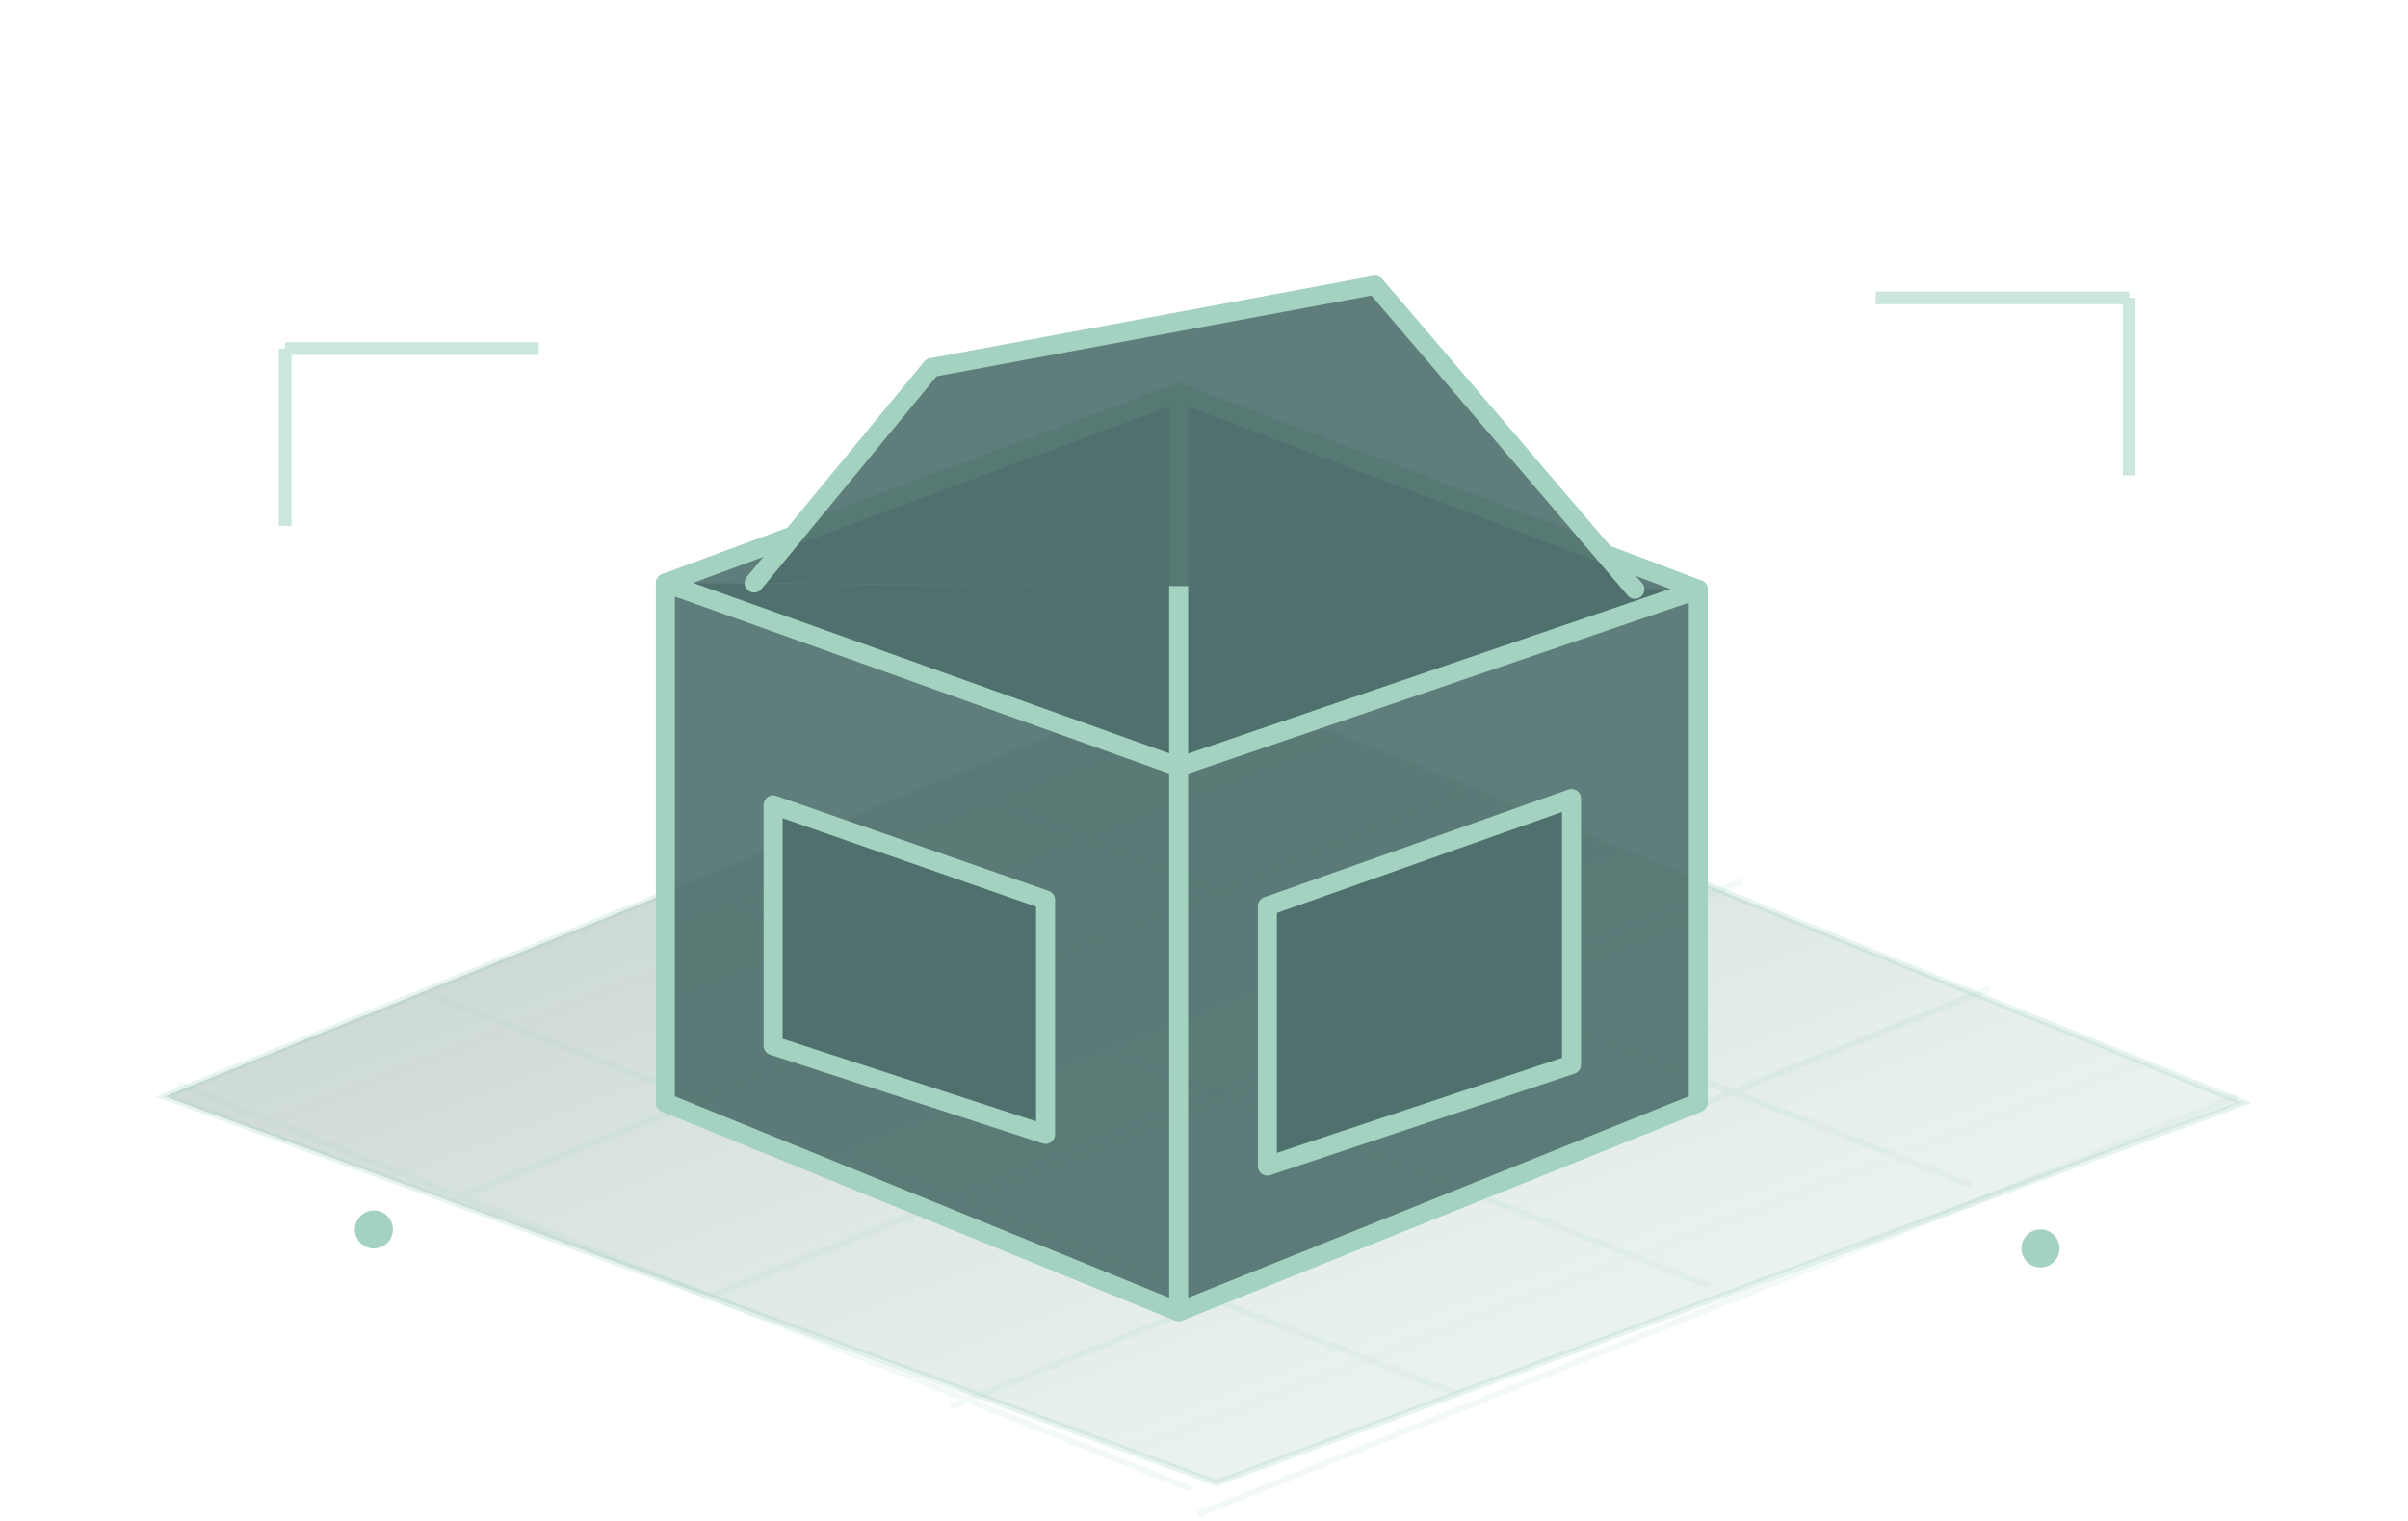
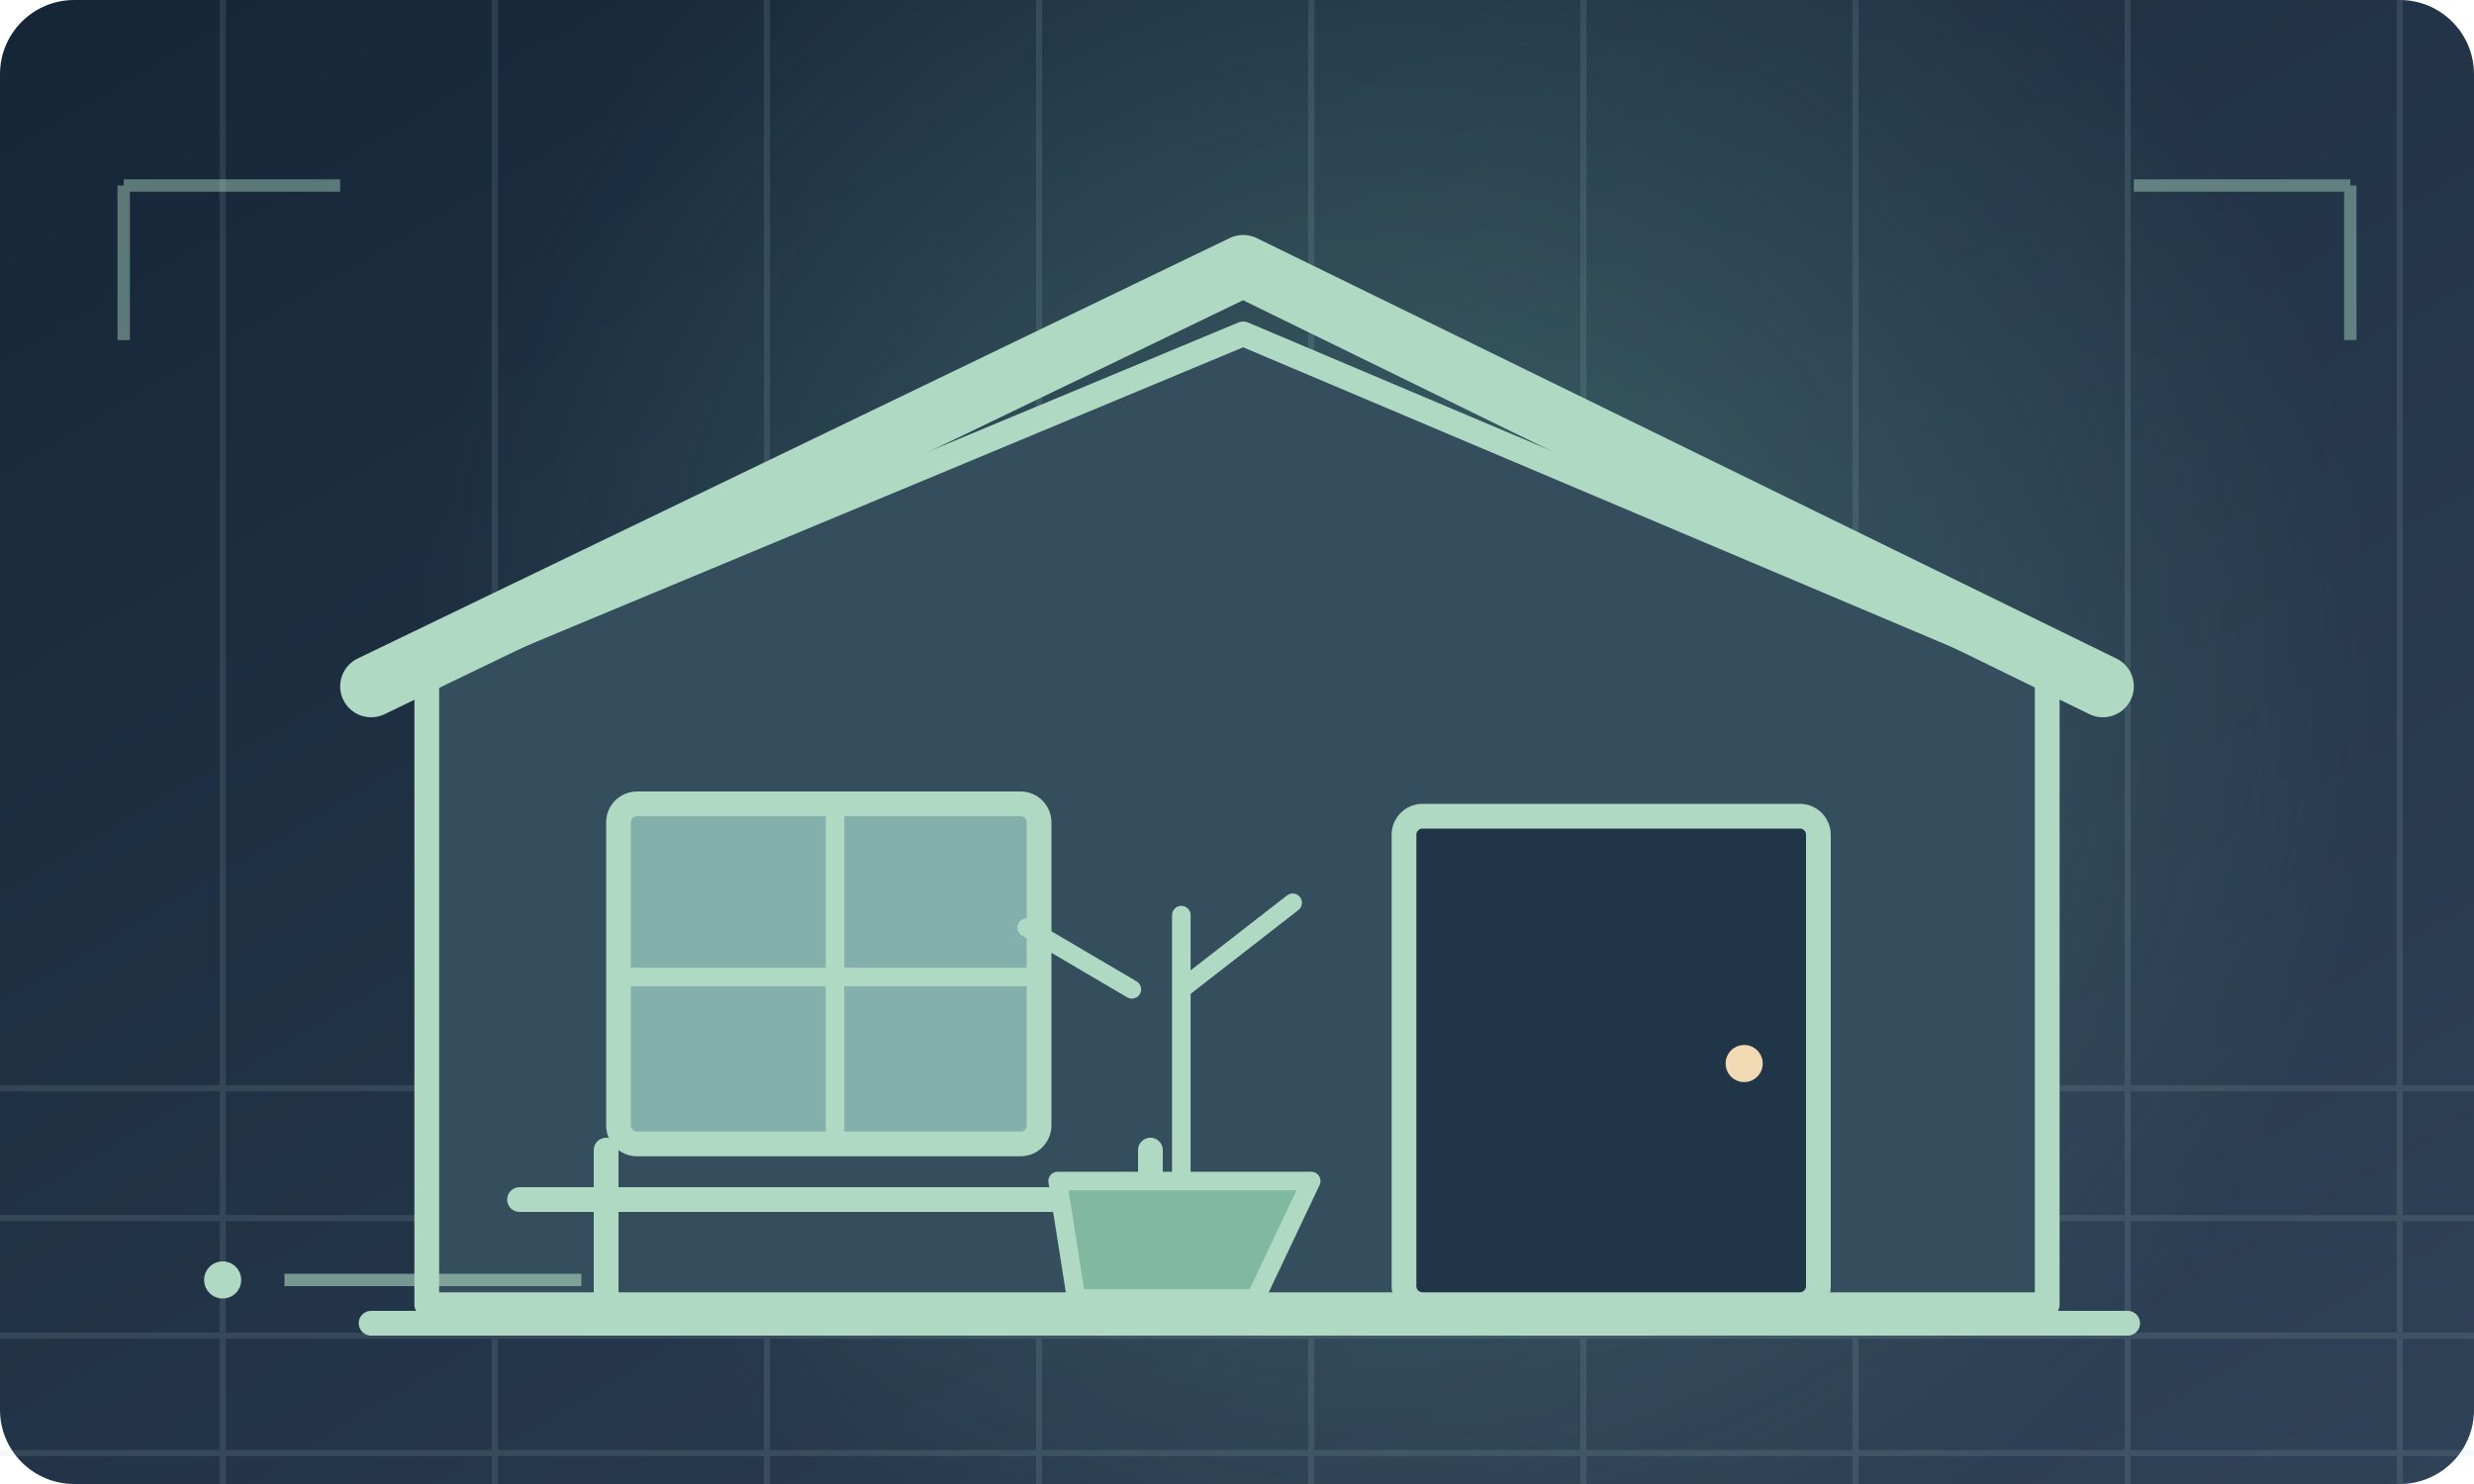
- <svg xmlns="http://www.w3.org/2000/svg" viewBox="0 0 380 240" role="img" aria-label="Illustrative architectural artwork">
+ <svg xmlns="http://www.w3.org/2000/svg" viewBox="0 0 400 240">
  <defs>
-     <linearGradient id="plate" x1="0" y1="0" x2="1" y2="1">
-       <stop stop-color="#4e6f6c" stop-opacity=".38" />
-       <stop offset="1" stop-color="#a3d2c0" stop-opacity=".12" />
+     <linearGradient id="sky" x1="0" x2="1" y1="0" y2="1">
+       <stop stop-color="#152638" />
+       <stop offset="1" stop-color="#304257" />
    </linearGradient>
+     <radialGradient id="light">
+       <stop stop-color="#76bfa9" stop-opacity=".34" />
+       <stop offset="1" stop-color="#76bfa9" stop-opacity="0" />
+     </radialGradient>
  </defs>
-   <path d="M26 173 189 107 354 174 192 234Z" fill="url(#plate)" stroke="#a3d2c0" stroke-opacity=".25" />
-   <path d="M28 171 188 235M68 157 230 220M109 140 270 203M150 124 311 187M353 173 189 239M314 156 150 222M275 139 111 205M236 123 72 189" stroke="#a3d2c0" stroke-opacity=".13" fill="none" />
-   <g stroke="#a3d2c0" stroke-width="3" stroke-linejoin="round" stroke-linecap="round" fill="#4e6f6c" fill-opacity=".9">
-     <path d="M105 174V92l81-30 82 31v81l-82 33z" />
-     <path d="M186 62v145M105 92l81 29 82-28M122 127l43 15v37l-43-14zm78 16 48-17v42l-48 16z" />
-     <path d="M119 92l28-34 70-13 41 48" />
+   <rect width="400" height="240" rx="12" fill="url(#sky)" />
+   <circle cx="226" cy="110" r="160" fill="url(#light)" />
+   <g stroke="#b6d6d1" stroke-opacity=".13" stroke-width="1">
+     <path d="M0 197h400M0 216h400M0 235h400M0 176h400M36 0v240M80 0v240M124 0v240M168 0v240M212 0v240M256 0v240M300 0v240M344 0v240M388 0v240" />
  </g>
-   <path d="M45 55h40m-40 0v28M336 47h-40m40 0v28" fill="none" stroke="#a3d2c0" stroke-opacity=".56" stroke-width="2" />
-   <circle cx="322" cy="197" r="3" fill="#a3d2c0" />
-   <circle cx="59" cy="194" r="3" fill="#a3d2c0" />
+   <g stroke="#afd9c3" stroke-linecap="round" stroke-linejoin="round">
+     <path d="M69 109 201 54l130 55v102H69z" fill="#344e5d" stroke-width="4" />
+     <path d="M60 111 201 43l139 68" fill="none" stroke-width="10" />
+     <rect x="100" y="130" width="68" height="55" rx="3" fill="#83b0ab" stroke-width="4" />
+     <path d="M135 131v54m-34-27h66" fill="none" stroke-width="3" />
+     <rect x="227" y="132" width="67" height="79" rx="3" fill="#203548" stroke-width="4" />
+     <circle cx="282" cy="172" r="3" fill="#f1d9b3" stroke="none" />
+     <path d="M84 194h118m-104-8v24m88-24v24" fill="none" stroke-width="4" />
+     <path d="M171 191h41l-9 19h-29z" fill="#81b8a2" stroke-width="3" />
+     <path d="M191 190v-42m-8 12-17-10m25 10 18-14" fill="none" stroke-width="3" />
+     <path d="M60 214h284" fill="none" stroke-width="4" />
+   </g>
+   <path d="M20 30h35m-35 0v25m360-25h-35m35 0v25" fill="none" stroke="#afd9c3" stroke-opacity=".45" stroke-width="2" />
+   <circle cx="36" cy="207" r="3" fill="#afd9c3" />
+   <path d="M46 207h48" stroke="#afd9c3" stroke-opacity=".6" stroke-width="2" />
</svg>
